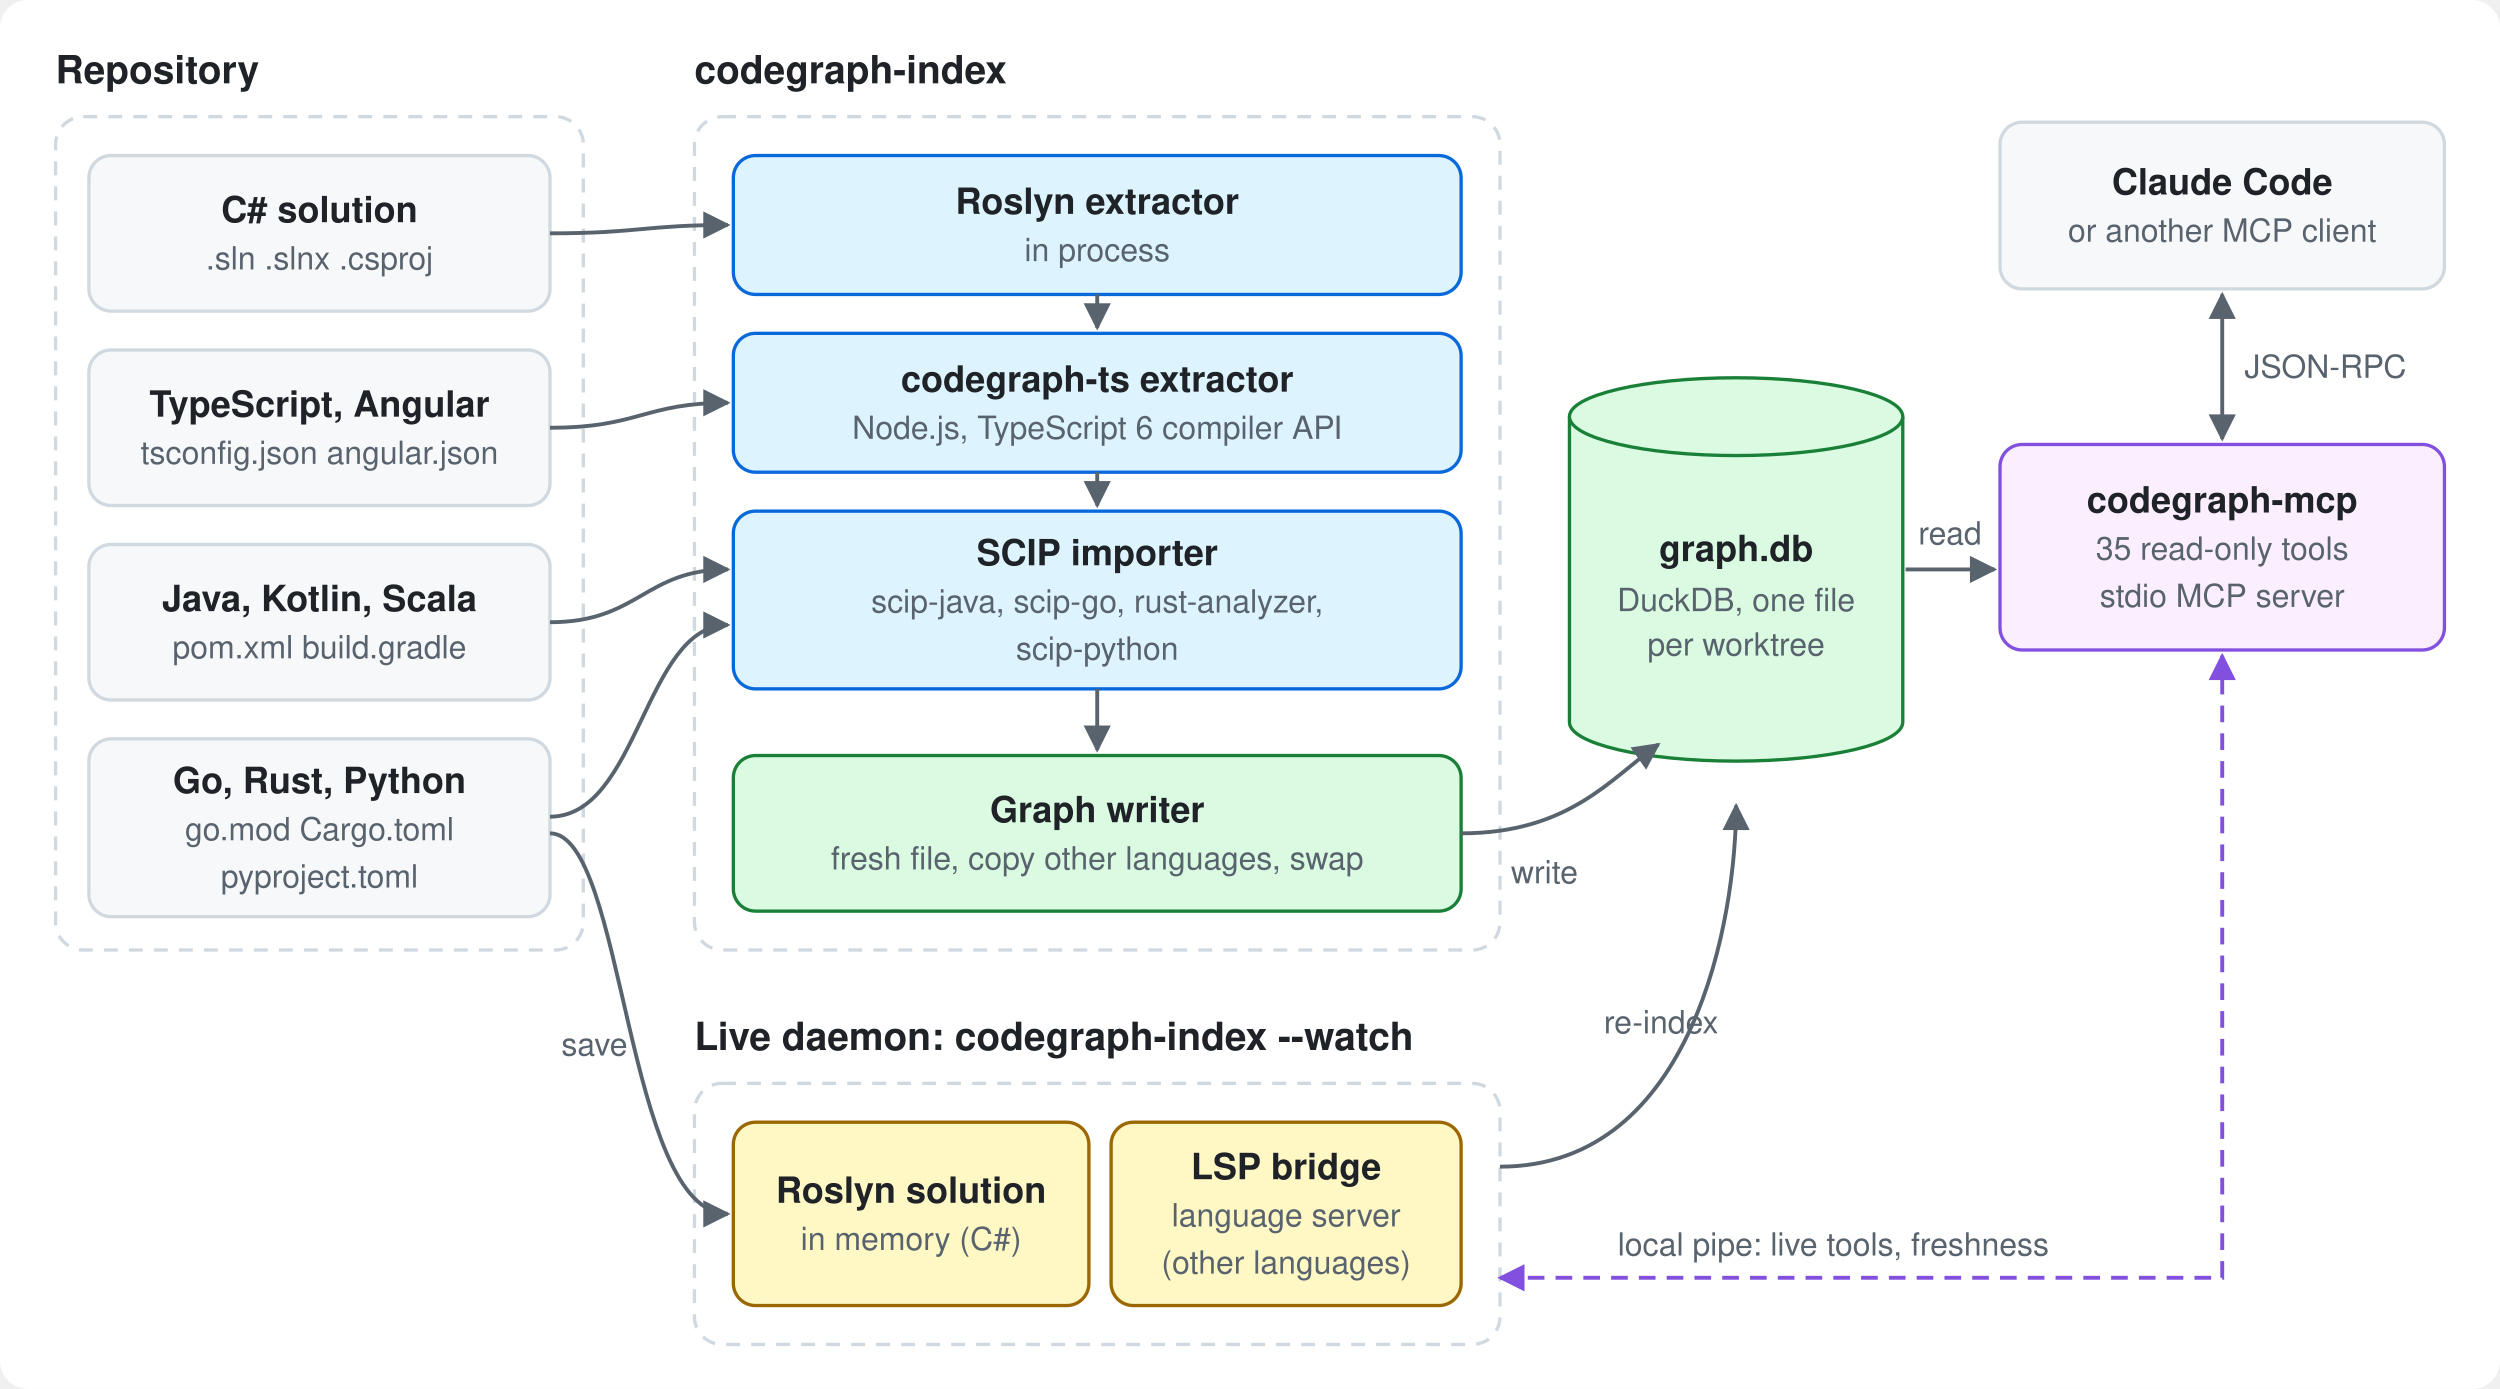
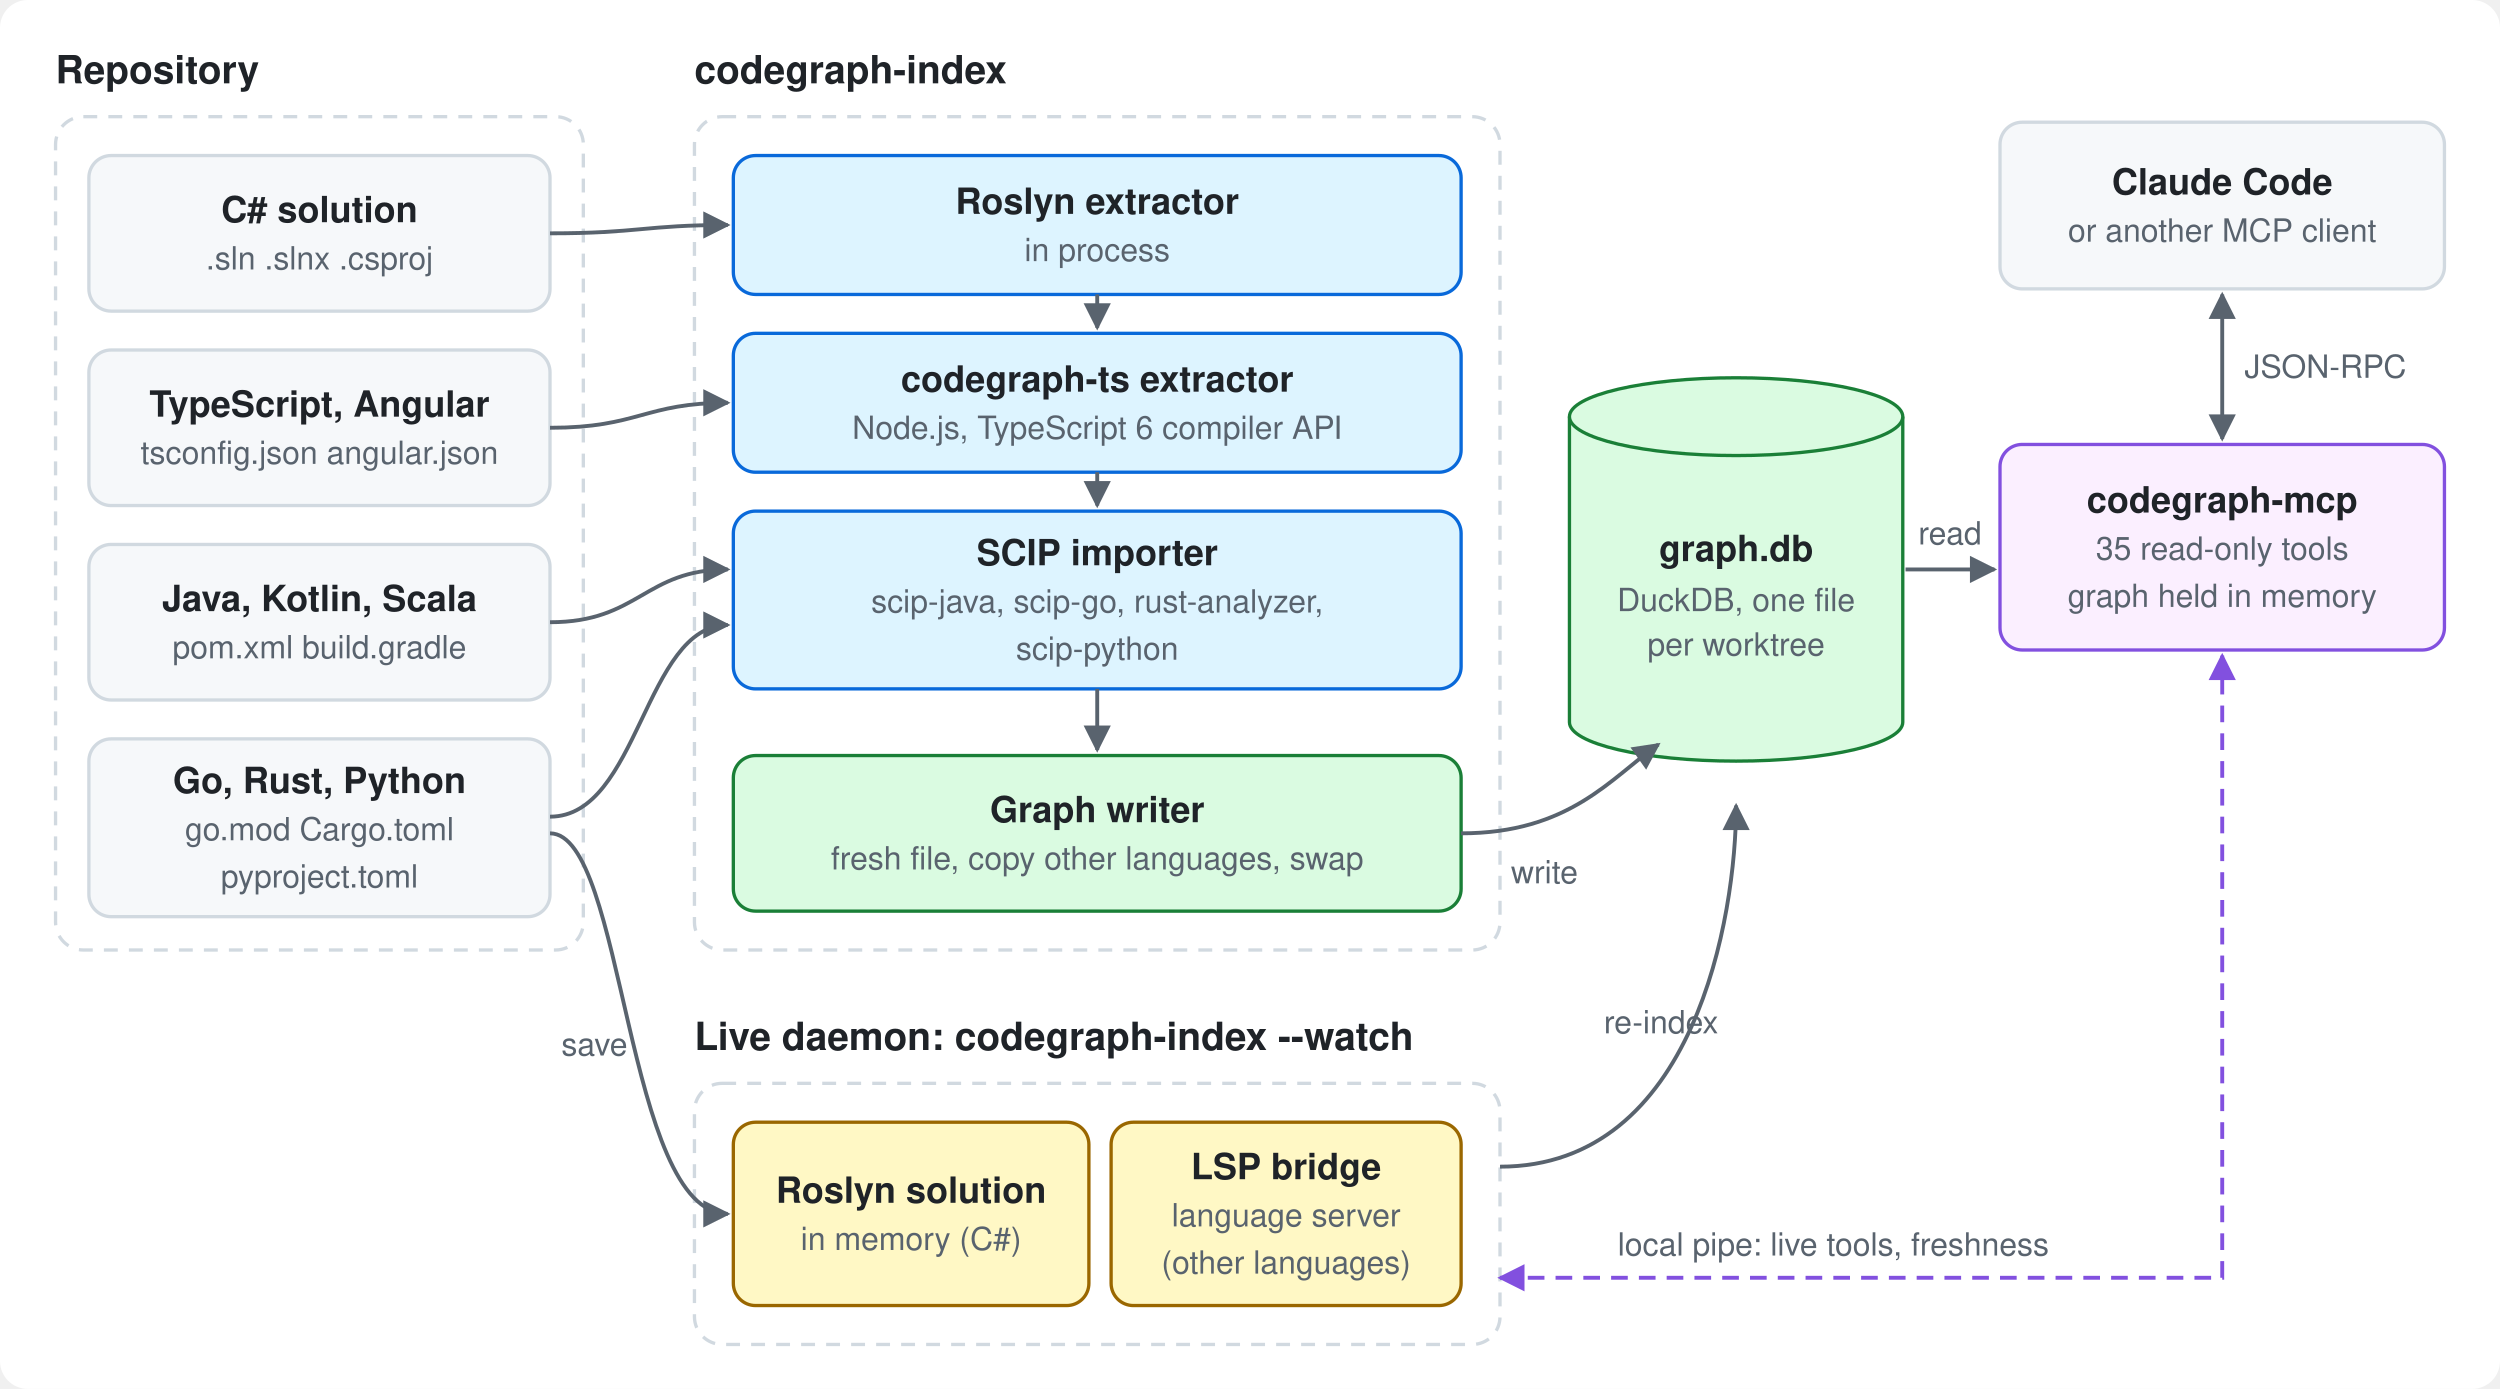
<svg xmlns="http://www.w3.org/2000/svg" viewBox="0 0 900 500" width="900" height="500" role="img" aria-labelledby="title desc">
  <style>
  .bg { fill: #ffffff; }
  text { font-family: -apple-system, 'Segoe UI', Helvetica, Arial, sans-serif; font-size: 13px; fill: #1f2328; }
  .t { font-weight: 600; }
  .h { font-weight: 600; font-size: 14px; }
  .m { fill: #59636e; font-size: 11.5px; }
  .mono { font-family: ui-monospace, SFMono-Regular, Menlo, Consolas, monospace; font-size: 12px; }
  .box { fill: #f6f8fa; stroke: #d1d9e0; stroke-width: 1.2; }
  .group { fill: none; stroke: #d1d9e0; stroke-width: 1.2; stroke-dasharray: 5 4; }
  .a1 { fill: #ddf4ff; stroke: #0969da; stroke-width: 1.2; }
  .a2 { fill: #dafbe1; stroke: #1a7f37; stroke-width: 1.2; }
  .a3 { fill: #fbefff; stroke: #8250df; stroke-width: 1.2; }
  .a4 { fill: #fff8c5; stroke: #9a6700; stroke-width: 1.2; }
  .line { fill: none; stroke: #59636e; stroke-width: 1.4; }
  .dash { fill: none; stroke: #8250df; stroke-width: 1.4; stroke-dasharray: 6 4; }
  .head { fill: #59636e; }
  .headp { fill: #8250df; }
  .bar1 { fill: #0969da; } .bar2 { fill: #1a7f37; } .bar3 { fill: #8250df; } .bar4 { fill: #9a6700; }
  .grid { stroke: #d1d9e0; stroke-width: 1; }
  .num { fill: #ffffff; font-weight: 600; font-size: 12px; }
  @media (prefers-color-scheme: dark) {
    .bg { fill: #0d1117; }
    text { fill: #e6edf3; }
    .m { fill: #9198a1; }
    .box { fill: #161b22; stroke: #3d444d; }
    .group { stroke: #3d444d; }
    .a1 { fill: #0c2d6b; stroke: #4493f8; }
    .a2 { fill: #033a16; stroke: #3fb950; }
    .a3 { fill: #2e1461; stroke: #ab7df8; }
    .a4 { fill: #3b2300; stroke: #d29922; }
    .line { stroke: #9198a1; } .head { fill: #9198a1; }
    .dash { stroke: #ab7df8; } .headp { fill: #ab7df8; }
    .bar1 { fill: #4493f8; } .bar2 { fill: #3fb950; } .bar3 { fill: #ab7df8; } .bar4 { fill: #d29922; }
    .grid { stroke: #3d444d; }
    .num { fill: #0d1117; }
  }
</style>
  <defs>
    <marker id="arrow" viewBox="0 0 10 10" refX="9" refY="5" markerWidth="7" markerHeight="7" orient="auto-start-reverse">
      <path class="head" d="M0,0 L10,5 L0,10 z" />
    </marker>
    <marker id="arrowp" viewBox="0 0 10 10" refX="9" refY="5" markerWidth="7" markerHeight="7" orient="auto-start-reverse">
      <path class="headp" d="M0,0 L10,5 L0,10 z" />
    </marker>
  </defs>
  <rect class="bg" x="0" y="0" width="900" height="500" rx="10" />
  <text x="20" y="30" class="h" text-anchor="start">Repository</text>
  <rect x="20" y="42" width="190" height="300" rx="10" class="group" />
  <rect x="32" y="56" width="166" height="56" rx="8" class="box" />
  <text x="115.0" y="80.0" class="t" text-anchor="middle">C# solution</text>
  <text x="115.0" y="97.0" class="m" text-anchor="middle">.sln  .slnx  .csproj</text>
  <rect x="32" y="126" width="166" height="56" rx="8" class="box" />
  <text x="115.0" y="150.0" class="t" text-anchor="middle">TypeScript, Angular</text>
  <text x="115.0" y="167.0" class="m" text-anchor="middle">tsconfig.json  angular.json</text>
  <rect x="32" y="196" width="166" height="56" rx="8" class="box" />
  <text x="115.0" y="220.0" class="t" text-anchor="middle">Java, Kotlin, Scala</text>
  <text x="115.0" y="237.0" class="m" text-anchor="middle">pom.xml  build.gradle</text>
  <rect x="32" y="266" width="166" height="64" rx="8" class="box" />
  <text x="115.0" y="285.5" class="t" text-anchor="middle">Go, Rust, Python</text>
  <text x="115.0" y="302.5" class="m" text-anchor="middle">go.mod  Cargo.toml</text>
  <text x="115.0" y="319.5" class="m" text-anchor="middle">pyproject.toml</text>
  <text x="250" y="30" class="h" text-anchor="start">codegraph-index</text>
  <rect x="250" y="42" width="290" height="300" rx="10" class="group" />
  <rect x="264" y="56" width="262" height="50" rx="8" class="a1" />
  <text x="395.0" y="77.0" class="t" text-anchor="middle">Roslyn extractor</text>
  <text x="395.0" y="94.0" class="m" text-anchor="middle">in process</text>
  <rect x="264" y="120" width="262" height="50" rx="8" class="a1" />
  <text x="395.0" y="141.0" class="t" text-anchor="middle">codegraph-ts extractor</text>
  <text x="395.0" y="158.0" class="m" text-anchor="middle">Node.js, TypeScript 6 compiler API</text>
  <rect x="264" y="184" width="262" height="64" rx="8" class="a1" />
  <text x="395.0" y="203.5" class="t" text-anchor="middle">SCIP importer</text>
  <text x="395.0" y="220.5" class="m" text-anchor="middle">scip-java, scip-go, rust-analyzer,</text>
  <text x="395.0" y="237.5" class="m" text-anchor="middle">scip-python</text>
  <rect x="264" y="272" width="262" height="56" rx="8" class="a2" />
  <text x="395.0" y="296.0" class="t" text-anchor="middle">Graph writer</text>
  <text x="395.0" y="313.0" class="m" text-anchor="middle">fresh file, copy other languages, swap</text>
  <path d="M198 84 C230 84 232 81 262 81" class="line" marker-end="url(#arrow)" />
  <path d="M198 154 C230 154 232 145 262 145" class="line" marker-end="url(#arrow)" />
  <path d="M198 224 C230 224 232 205 262 205" class="line" marker-end="url(#arrow)" />
  <path d="M198 294 C230 294 232 225 262 225" class="line" marker-end="url(#arrow)" />
  <path d="M395 106 V118" class="line" marker-end="url(#arrow)" />
  <path d="M395 170 V182" class="line" marker-end="url(#arrow)" />
  <path d="M395 248 V270" class="line" marker-end="url(#arrow)" />
  <path class="a2" d="M565.0 150 v110 a60.0 14 0 0 0 120 0 v-110" />
  <ellipse class="a2" cx="625" cy="150" rx="60.0" ry="14" />
  <text x="625" y="202" class="t" text-anchor="middle">graph.db</text>
  <text x="625" y="220" class="m" text-anchor="middle">DuckDB, one file</text>
  <text x="625" y="236" class="m" text-anchor="middle">per worktree</text>
  <path d="M526 300 C565 300 580 280 597 268" class="line" marker-end="url(#arrow)" />
  <text x="556" y="318" class="m" text-anchor="middle">write</text>
  <rect x="720" y="160" width="160" height="74" rx="8" class="a3" />
  <text x="800.0" y="184.5" class="t" text-anchor="middle">codegraph-mcp</text>
  <text x="800.0" y="201.5" class="m" text-anchor="middle">35 read-only tools</text>
-   <text x="800.0" y="218.5" class="m" text-anchor="middle">stdio MCP server</text>
+   <text x="800.0" y="218.5" class="m" text-anchor="middle">graph held in memory</text>
  <rect x="720" y="44" width="160" height="60" rx="8" class="box" />
  <text x="800.0" y="70.0" class="t" text-anchor="middle">Claude Code</text>
  <text x="800.0" y="87.0" class="m" text-anchor="middle">or another MCP client</text>
  <path d="M686 205 H718" class="line" marker-end="url(#arrow)" />
  <text x="702" y="196" class="m" text-anchor="middle">read</text>
  <path d="M800 158 V106" class="line" marker-end="url(#arrow)" marker-start="url(#arrow)" />
  <text x="808" y="136" class="m" text-anchor="start">JSON-RPC</text>
  <text x="250" y="378" class="h" text-anchor="start">Live daemon: codegraph-index --watch</text>
  <rect x="250" y="390" width="290" height="94" rx="10" class="group" />
  <rect x="264" y="404" width="128" height="66" rx="8" class="a4" />
  <text x="328.0" y="433.0" class="t" text-anchor="middle">Roslyn solution</text>
  <text x="328.0" y="450.0" class="m" text-anchor="middle">in memory (C#)</text>
  <rect x="400" y="404" width="126" height="66" rx="8" class="a4" />
  <text x="463.0" y="424.5" class="t" text-anchor="middle">LSP bridge</text>
  <text x="463.0" y="441.5" class="m" text-anchor="middle">language server</text>
  <text x="463.0" y="458.5" class="m" text-anchor="middle">(other languages)</text>
  <path d="M198 300 C225 300 225 437 262 437" class="line" marker-end="url(#arrow)" />
  <text x="214" y="380" class="m" text-anchor="middle">save</text>
  <path d="M540 420 C610 420 625 330 625 290" class="line" marker-end="url(#arrow)" />
  <text x="598" y="372" class="m" text-anchor="middle">re-index</text>
  <path d="M540 460 H800 V236" class="dash" marker-end="url(#arrowp)" marker-start="url(#arrowp)" />
  <text x="660" y="452" class="m" text-anchor="middle">local pipe: live tools, freshness</text>
</svg>
